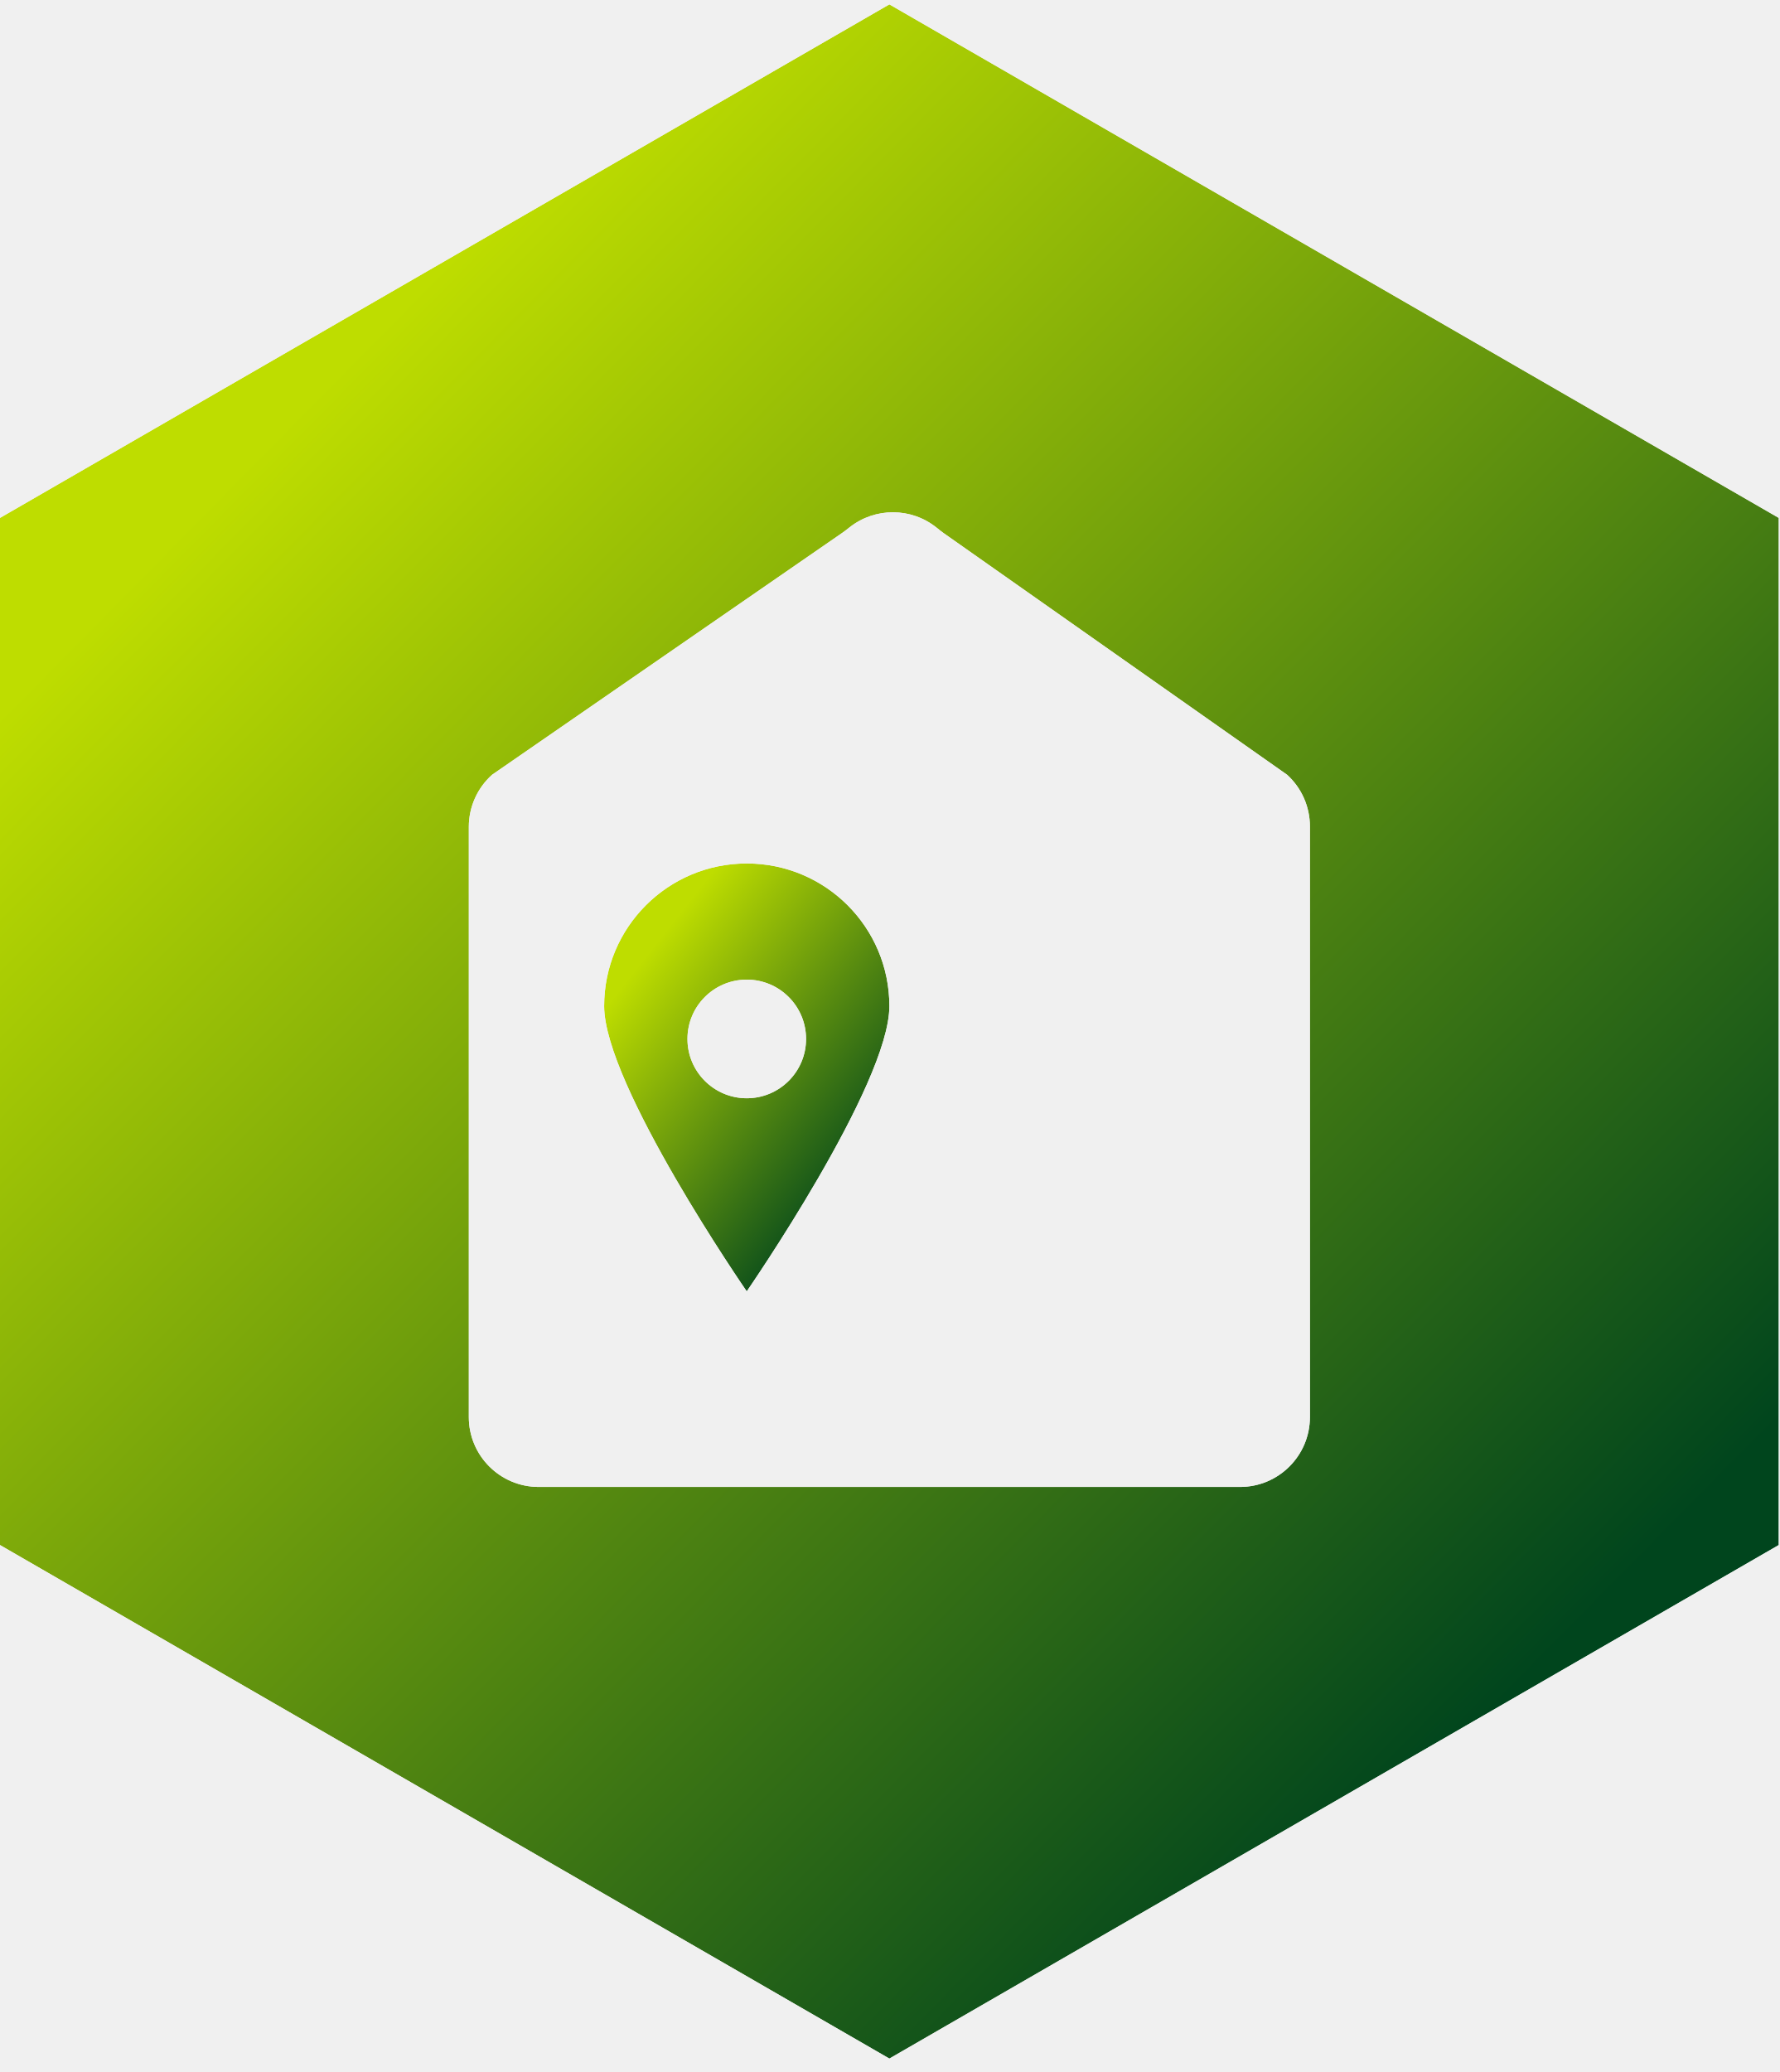
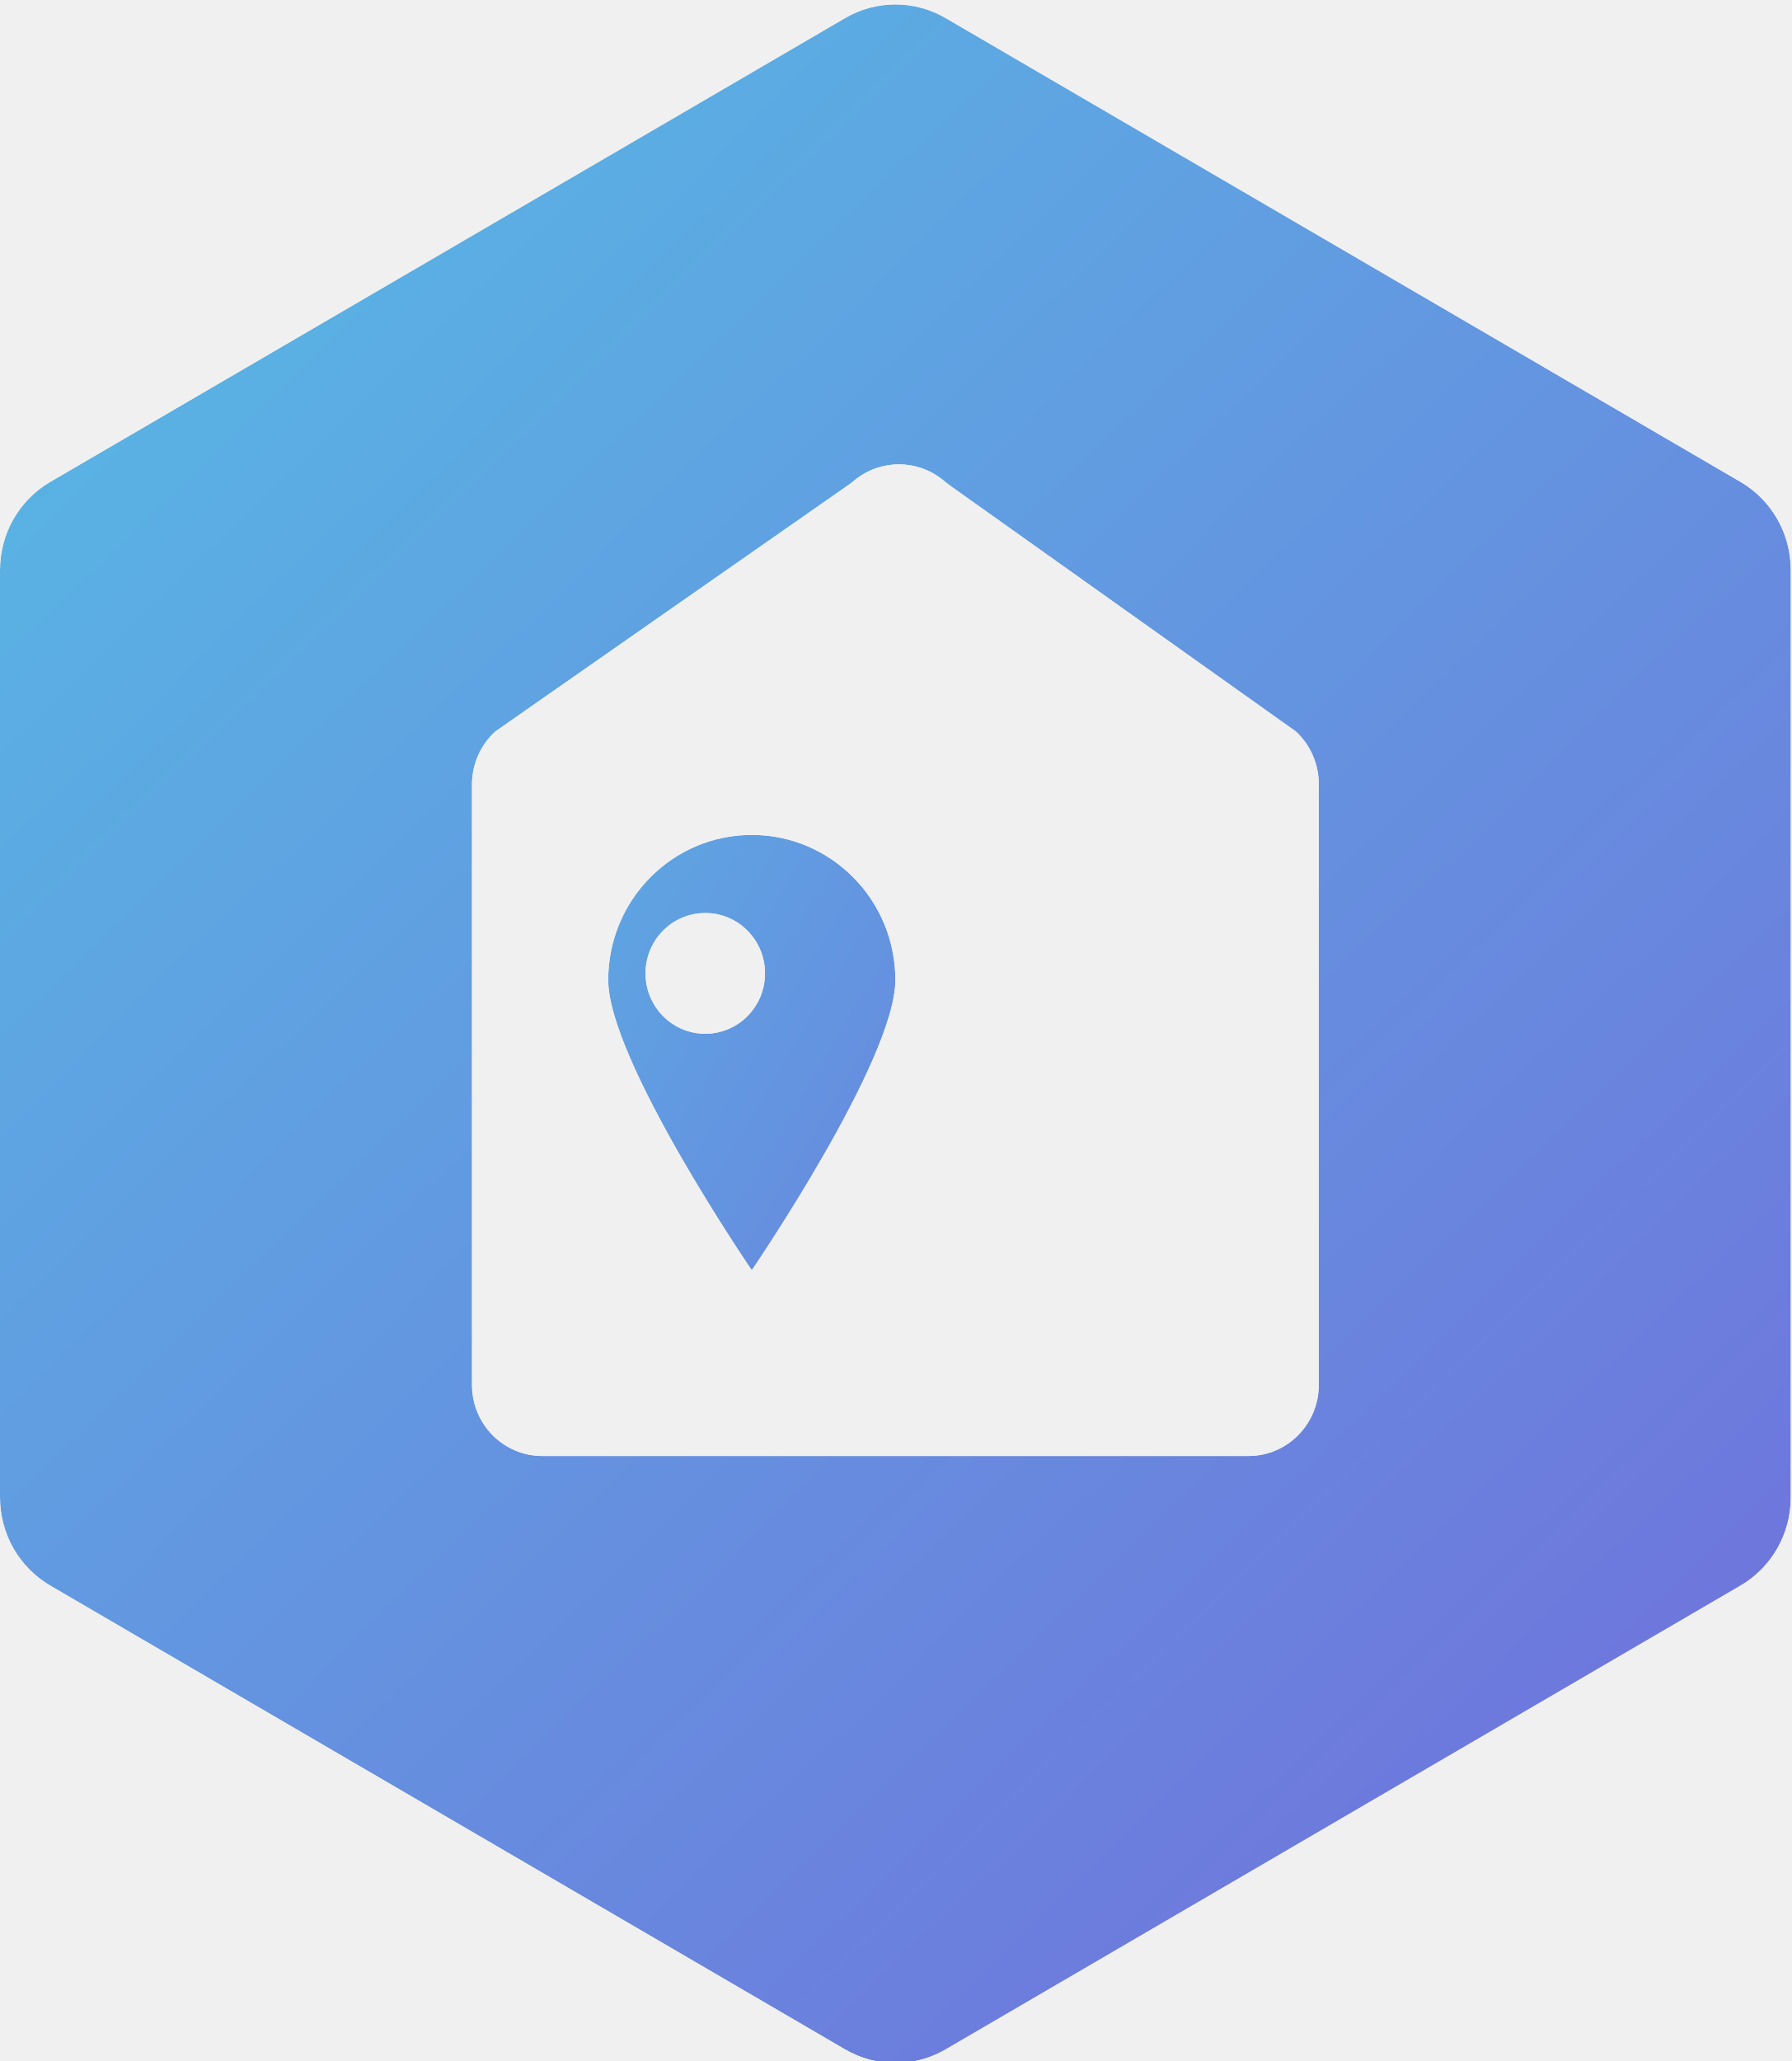
- <svg xmlns="http://www.w3.org/2000/svg" xmlns:xlink="http://www.w3.org/1999/xlink" width="61px" height="71px" viewBox="0 0 61 71" version="1.1">
+ <svg xmlns="http://www.w3.org/2000/svg" xmlns:xlink="http://www.w3.org/1999/xlink" width="40px" height="46px" viewBox="0 0 40 46" version="1.1">
  <defs>
-     <path d="M0.022,5.001 C0.022,7.7 4.909,14.776 4.909,14.776 C4.909,14.776 9.797,7.7 9.797,5.001 C9.797,2.302 7.609,0.114 4.909,0.114 C2.21,0.114 0.022,2.302 0.022,5.001 M2.877,6.127 C2.877,5.004 3.787,4.094 4.909,4.094 C6.032,4.094 6.942,5.004 6.942,6.127 C6.942,7.249 6.032,8.159 4.909,8.159 C3.787,8.159 2.877,7.249 2.877,6.127" id="path-1" />
-     <linearGradient x1="21.223%" y1="16.158%" x2="80.521%" y2="85.893%" id="linearGradient-3">
-       <stop stop-color="#BEDD00" offset="0%" />
-       <stop stop-color="#00451D" offset="100%" />
+     <path d="M0.014,3.241 C0.014,5.03 3.219,9.719 3.219,9.719 C3.219,9.719 6.424,5.03 6.424,3.241 C6.424,1.453 4.989,0.003 3.219,0.003 C1.449,0.003 0.014,1.453 0.014,3.241 M0.847,3.093 C0.847,2.349 1.444,1.746 2.18,1.746 C2.917,1.746 3.514,2.349 3.514,3.093 C3.514,3.838 2.917,4.441 2.18,4.441 C1.444,4.441 0.847,3.838 0.847,3.093" id="path-1" />
+     <linearGradient x1="253.536%" y1="220.078%" x2="-99.84%" y2="-102.145%" id="linearGradient-3">
+       <stop stop-color="#785CD9" offset="0%" />
+       <stop stop-color="#52C6E6" offset="100%" />
+       <stop stop-color="#7DDDF2" offset="100%" />
    </linearGradient>
-     <path d="M30.48,0.052 L0,17.649 L0,52.845 L30.48,70.442 L60.96,52.845 L60.96,17.649 L30.48,0.052 Z M16.067,48.459 L16.067,28.234 C16.067,27.553 16.357,26.904 16.864,26.45 L28.878,18.152 C28.961,18.095 29.039,18.031 29.119,17.969 C29.993,17.28 31.231,17.285 32.098,17.982 C32.178,18.046 32.256,18.111 32.339,18.169 L44.112,26.451 C44.61,26.905 44.893,27.547 44.893,28.221 L44.893,48.459 C44.893,49.782 43.821,50.854 42.498,50.854 L30.615,50.854 L18.462,50.854 C17.139,50.854 16.067,49.782 16.067,48.459 Z" id="path-4" />
+     <path d="M18.864,0.346 L1.123,10.697 C0.428,11.102 0,11.852 0,12.663 L0,33.366 C0,34.177 0.428,34.927 1.123,35.332 L18.864,45.683 C19.559,46.089 20.415,46.089 21.11,45.683 L38.851,35.332 C39.546,34.927 39.974,34.177 39.974,33.366 L39.974,12.663 C39.974,11.852 39.546,11.102 38.851,10.697 L21.11,0.346 C20.763,0.143 20.375,0.041 19.987,0.041 C19.599,0.041 19.211,0.143 18.864,0.346 M10.536,30.852 L10.536,17.449 C10.536,16.998 10.726,16.567 11.059,16.266 L18.936,10.768 C18.991,10.73 19.042,10.687 19.094,10.646 C19.667,10.189 20.479,10.193 21.048,10.655 C21.1,10.697 21.151,10.74 21.206,10.779 L28.926,16.267 C29.252,16.568 29.438,16.994 29.438,17.44 L29.438,30.852 C29.438,31.729 28.735,32.439 27.868,32.439 L20.075,32.439 L12.106,32.439 C11.239,32.439 10.536,31.729 10.536,30.852" id="path-4" />
+     <linearGradient x1="107.535%" y1="129.137%" x2="-10.962%" y2="-11.867%" id="linearGradient-6">
+       <stop stop-color="#785CD9" offset="0%" />
+       <stop stop-color="#52C6E6" offset="100%" />
+       <stop stop-color="#7DDDF2" offset="100%" />
+     </linearGradient>
  </defs>
-   <g id="Page-1" stroke="none" stroke-width="1" fill="none" fill-rule="evenodd">
-     <g id="Artboard" transform="translate(-543, -23)">
-       <g id="Group-7" transform="translate(543, 23)">
-         <g id="Group-3" transform="translate(20.68305, 29.47409)">
+   <g id="Symbols" stroke="none" stroke-width="1" fill="none" fill-rule="evenodd">
+     <g id="画板" transform="translate(-195, -25)">
+       <g id="室内定位" transform="translate(195, 25)">
+         <g id="Group-3" transform="translate(13.56265, 18.63174)">
          <mask id="mask-2" fill="white">
            <use xlink:href="#path-1" />
          </mask>
          <g id="Clip-2" />
-           <path d="M0.022,5.001 C0.022,7.7 4.909,14.776 4.909,14.776 C4.909,14.776 9.797,7.7 9.797,5.001 C9.797,2.302 7.609,0.114 4.909,0.114 C2.21,0.114 0.022,2.302 0.022,5.001 M2.877,6.127 C2.877,5.004 3.787,4.094 4.909,4.094 C6.032,4.094 6.942,5.004 6.942,6.127 C6.942,7.249 6.032,8.159 4.909,8.159 C3.787,8.159 2.877,7.249 2.877,6.127" id="Fill-1" fill="url(#linearGradient-3)" mask="url(#mask-2)" />
+           <path d="M0.014,3.241 C0.014,5.03 3.219,9.719 3.219,9.719 C3.219,9.719 6.424,5.03 6.424,3.241 C6.424,1.453 4.989,0.003 3.219,0.003 C1.449,0.003 0.014,1.453 0.014,3.241 M0.847,3.093 C0.847,2.349 1.444,1.746 2.18,1.746 C2.917,1.746 3.514,2.349 3.514,3.093 C3.514,3.838 2.917,4.441 2.18,4.441 C1.444,4.441 0.847,3.838 0.847,3.093" id="Fill-1" fill="url(#linearGradient-3)" mask="url(#mask-2)" />
        </g>
-         <g id="Group-6" transform="translate(0, 0.09817)">
+         <g id="Group-6" transform="translate(0, 0.057907)">
          <mask id="mask-5" fill="white">
            <use xlink:href="#path-4" />
          </mask>
          <g id="Clip-5" />
-           <path d="M30.48,0.052 L0,17.649 L0,52.845 L30.48,70.442 L60.96,52.845 L60.96,17.649 L30.48,0.052 Z M16.067,48.459 L16.067,28.234 C16.067,27.553 16.357,26.904 16.864,26.45 L28.878,18.152 C28.961,18.095 29.039,18.031 29.119,17.969 C29.993,17.28 31.231,17.285 32.098,17.982 C32.178,18.046 32.256,18.111 32.339,18.169 L44.112,26.451 C44.61,26.905 44.893,27.547 44.893,28.221 L44.893,48.459 C44.893,49.782 43.821,50.854 42.498,50.854 L30.615,50.854 L18.462,50.854 C17.139,50.854 16.067,49.782 16.067,48.459 Z" id="Fill-4" fill="url(#linearGradient-3)" mask="url(#mask-5)" />
+           <path d="M18.864,0.346 L1.123,10.697 C0.428,11.102 0,11.852 0,12.663 L0,33.366 C0,34.177 0.428,34.927 1.123,35.332 L18.864,45.683 C19.559,46.089 20.415,46.089 21.11,45.683 L38.851,35.332 C39.546,34.927 39.974,34.177 39.974,33.366 L39.974,12.663 C39.974,11.852 39.546,11.102 38.851,10.697 L21.11,0.346 C20.763,0.143 20.375,0.041 19.987,0.041 C19.599,0.041 19.211,0.143 18.864,0.346 M10.536,30.852 L10.536,17.449 C10.536,16.998 10.726,16.567 11.059,16.266 L18.936,10.768 C18.991,10.73 19.042,10.687 19.094,10.646 C19.667,10.189 20.479,10.193 21.048,10.655 C21.1,10.697 21.151,10.74 21.206,10.779 L28.926,16.267 C29.252,16.568 29.438,16.994 29.438,17.44 L29.438,30.852 C29.438,31.729 28.735,32.439 27.868,32.439 L20.075,32.439 L12.106,32.439 C11.239,32.439 10.536,31.729 10.536,30.852" id="Fill-4" fill="url(#linearGradient-6)" mask="url(#mask-5)" />
        </g>
      </g>
    </g>
  </g>
</svg>
